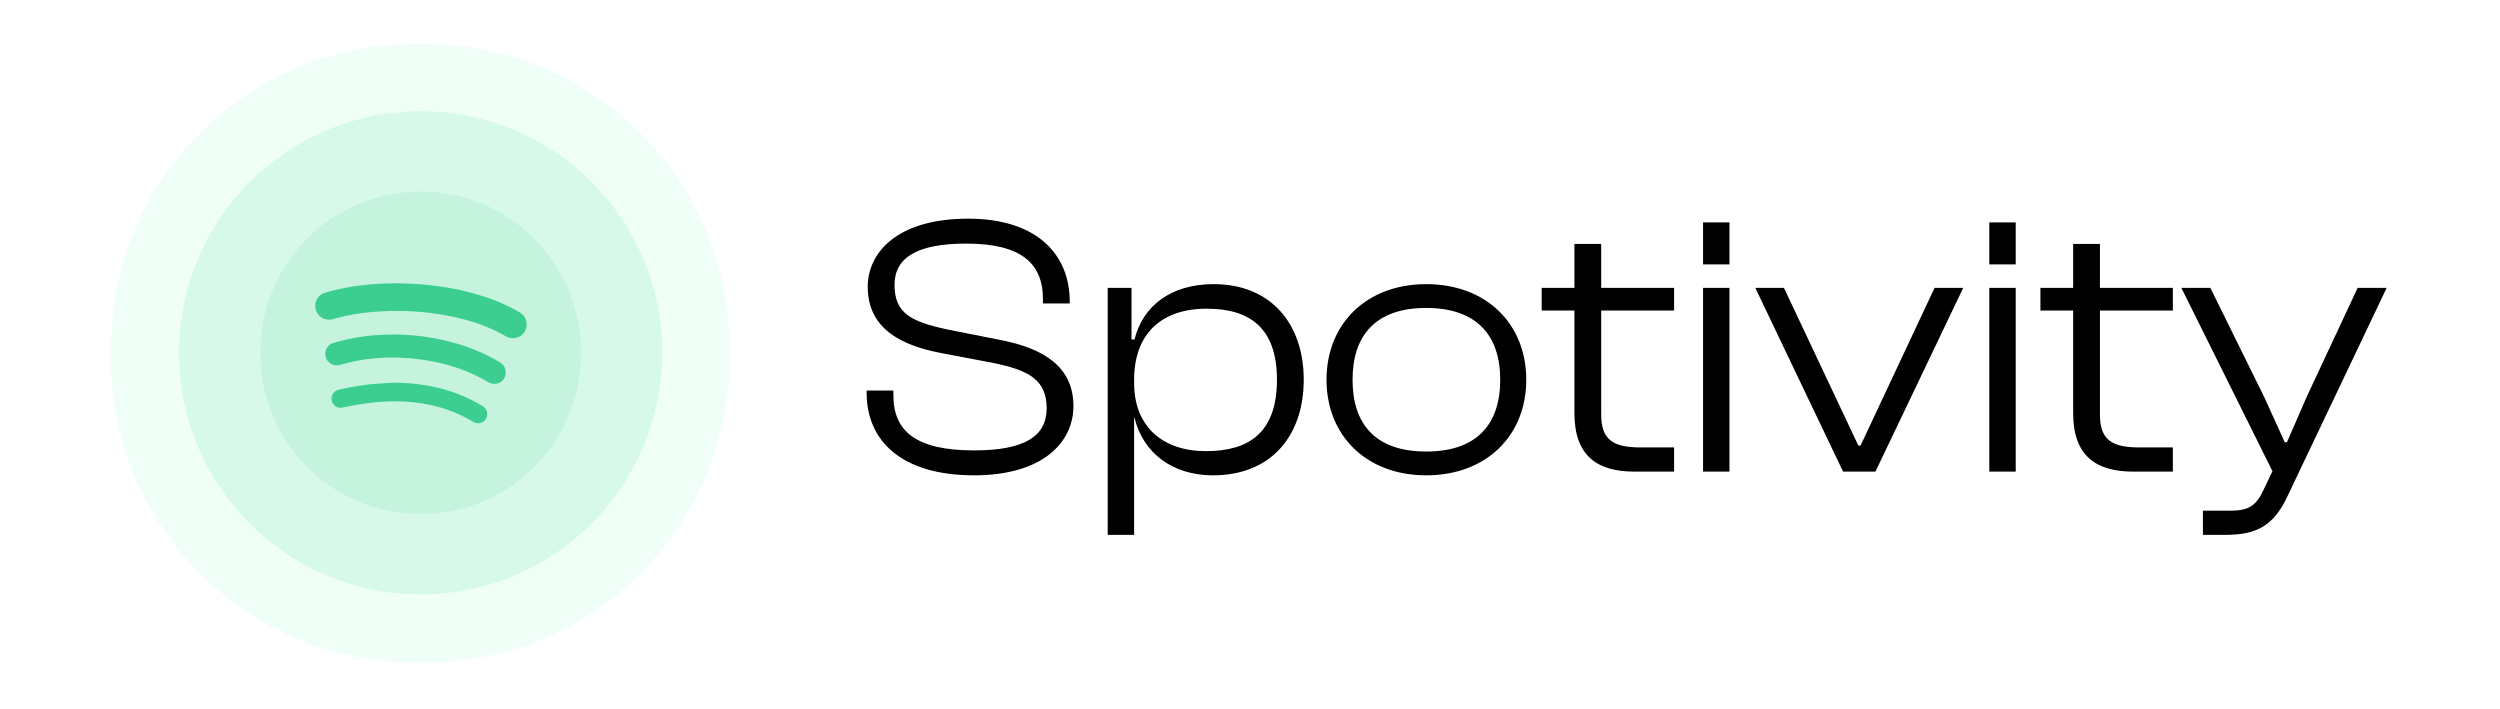
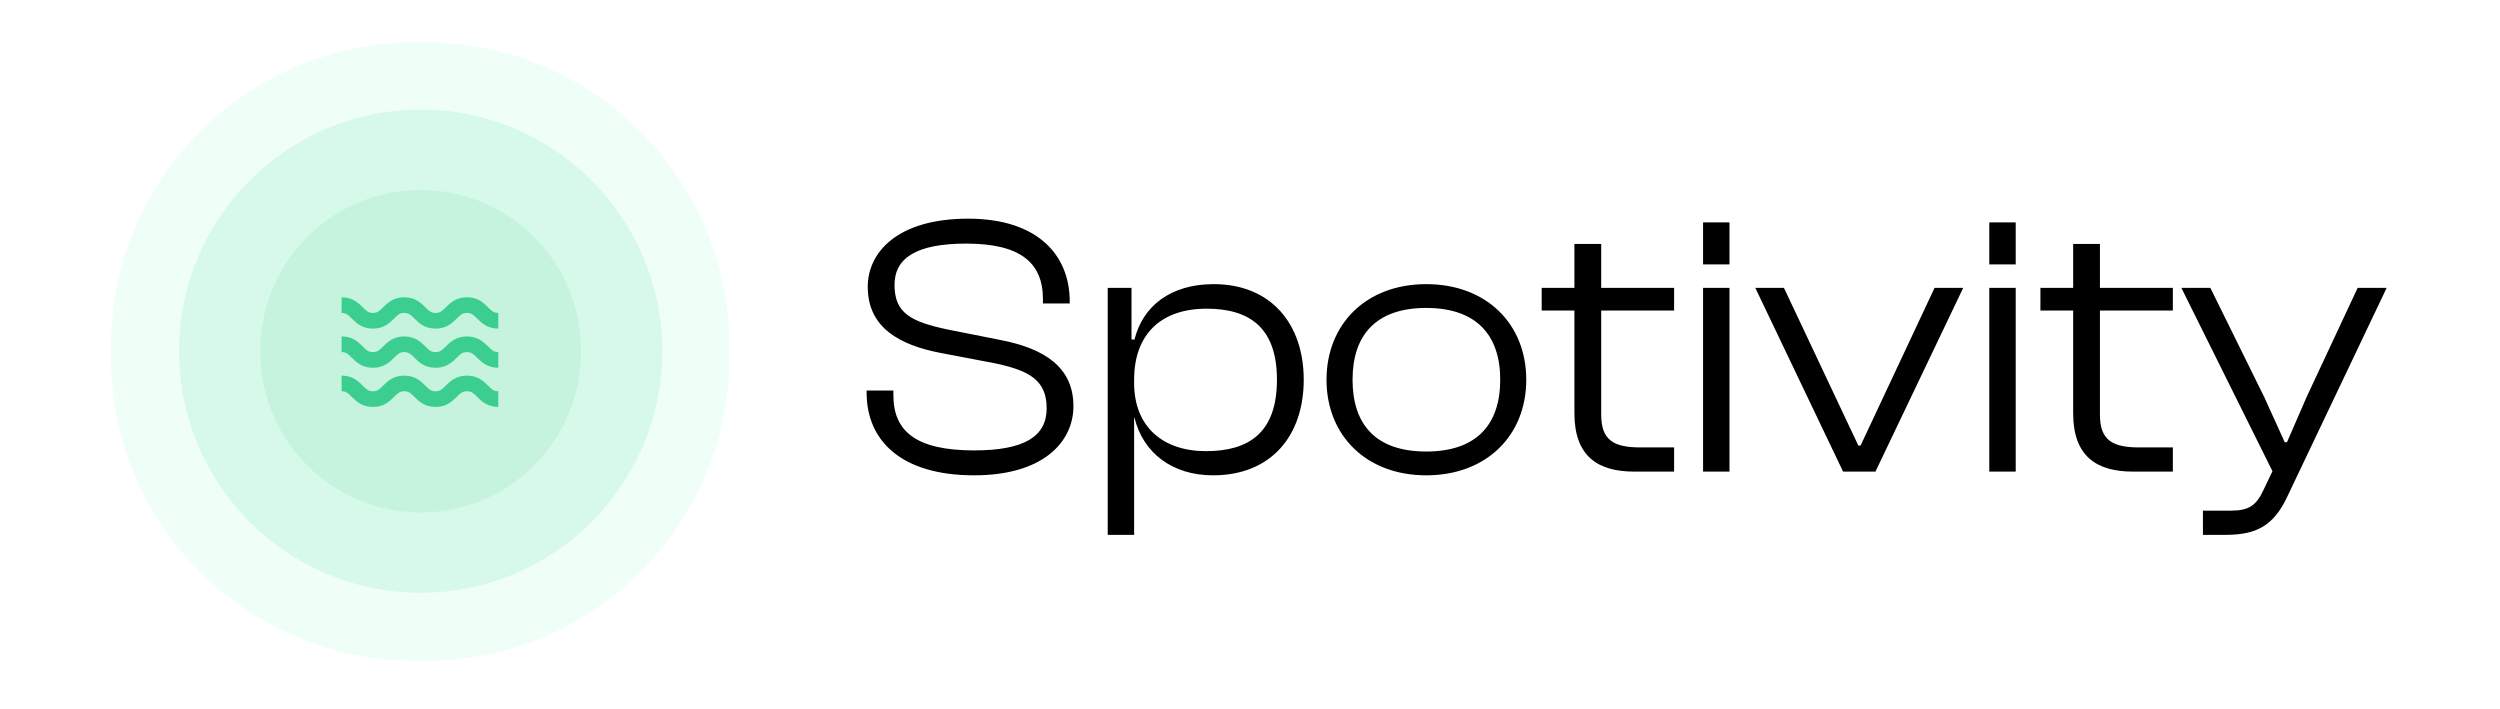
<svg xmlns="http://www.w3.org/2000/svg" width="1532" height="434" viewBox="0 0 1532 434" fill="none">
  <path d="M596.94 291.279C639.337 291.279 657.8 270.765 657.8 248.883C657.8 225.177 640.249 213.552 612.896 208.31L580.757 201.927C558.191 197.141 548.161 191.898 548.161 174.575C548.161 157.935 561.838 149.274 592.154 149.274C625.433 149.274 639.109 161.126 639.109 183.237V185.972H655.521V184.604C655.521 156.796 636.374 134.002 593.293 134.002C549.529 134.002 531.75 154.972 531.75 175.715C531.75 201.016 551.581 211.501 576.426 216.288L608.793 222.442C631.131 227.001 641.388 233.155 641.388 250.25C641.388 267.574 627.484 276.008 596.94 276.008C561.154 276.008 547.478 264.155 547.478 242.273V239.309H531.066V240.677C531.066 269.853 552.036 291.279 596.94 291.279ZM694.986 327.75V255.949H695.214C700.457 277.603 718.464 291.279 743.309 291.279C779.095 291.279 798.926 266.89 798.926 232.699C798.926 198.508 778.867 174.119 743.765 174.119C717.096 174.119 700.229 187.795 695.214 208.082H693.39V176.398H678.802V327.75H694.986ZM694.986 234.751V232.699C694.986 204.891 711.398 189.163 739.434 189.163C764.963 189.163 782.514 200.104 782.514 232.699C782.514 265.294 765.191 276.463 738.978 276.463C712.537 276.463 694.986 261.419 694.986 234.751ZM873.977 291.279C910.903 291.279 935.292 266.89 935.292 232.699C935.292 198.508 910.903 174.119 873.977 174.119C837.278 174.119 812.889 198.508 812.889 232.699C812.889 266.89 837.278 291.279 873.977 291.279ZM873.977 276.691C842.977 276.691 828.845 260.052 828.845 232.699C828.845 205.574 842.977 188.707 873.977 188.707C904.976 188.707 919.336 205.574 919.336 232.699C919.336 260.052 904.976 276.691 873.977 276.691ZM1025.89 289V274.184H1005.38C988.964 274.184 981.214 269.853 981.214 254.125V190.303H1025.89V176.398H981.214V149.502H964.803V176.398H944.744V190.303H964.803V253.214C964.803 279.655 979.163 289 1001.5 289H1025.89ZM1059.82 162.038V136.281H1043.64V162.038H1059.82ZM1059.82 289V176.398H1043.64V289H1059.82ZM1149.27 289L1203.06 176.398H1185.51L1140.15 273.044H1138.79L1093.2 176.398H1075.65L1129.44 289H1149.27ZM1235.23 162.038V136.281H1219.04V162.038H1235.23ZM1235.23 289V176.398H1219.04V289H1235.23ZM1331.52 289V274.184H1311C1294.59 274.184 1286.84 269.853 1286.84 254.125V190.303H1331.52V176.398H1286.84V149.502H1270.43V176.398H1250.37V190.303H1270.43V253.214C1270.43 279.655 1284.79 289 1307.13 289H1331.52ZM1364.08 327.75C1382.77 327.75 1393.25 322.051 1401.46 304.728L1462.55 176.398H1444.77L1413.54 243.184L1401.46 270.993H1400.09L1387.56 243.412L1354.5 176.398H1336.73L1392.57 288.772L1387.1 300.169C1382.77 309.514 1378.44 312.934 1367.04 312.934H1349.95V327.75H1364.08Z" fill="black" />
-   <rect x="68" y="27" width="379" height="379" rx="186.313" fill="#EFFFF8" />
-   <rect x="109.725" y="68.145" width="296.13" height="296.13" rx="148.065" fill="#D6F9E9" />
-   <rect x="159.563" y="117.404" width="196.454" height="197.613" rx="98.227" fill="#C5F3DE" />
-   <path fill-rule="evenodd" clip-rule="evenodd" d="M322.765 198.729C322.738 205.329 315.818 209.37 310.022 206.091C306.092 203.867 302.069 201.851 297.878 200.171C289.552 196.833 280.922 194.586 272.102 193.03C265.963 191.948 259.778 191.231 253.558 190.857C247.092 190.469 240.621 190.423 234.145 190.758C226.725 191.142 219.363 191.957 212.098 193.526C209.418 194.105 206.768 194.835 204.117 195.544C202.492 195.978 200.889 196.033 199.27 195.56C195.726 194.523 193.282 191.347 193.177 187.628C193.075 184.016 195.304 180.658 198.805 179.504C201.369 178.659 204 177.995 206.632 177.386C213.148 175.881 219.756 174.95 226.416 174.341C233.488 173.696 240.573 173.488 247.662 173.691C265.128 174.191 282.255 176.745 298.829 182.466C305.587 184.8 312.091 187.696 318.274 191.303C320.477 192.589 321.956 194.401 322.52 196.908C322.654 197.503 322.686 198.121 322.765 198.729" fill="#3BCE90" />
-   <path fill-rule="evenodd" clip-rule="evenodd" d="M240.259 219.086C229.848 219.13 219.184 220.42 208.767 223.512C207.07 224.015 205.367 224.049 203.704 223.375C200.997 222.279 199.236 219.567 199.332 216.697C199.431 213.704 201.257 211.096 204.143 210.215C207.079 209.319 210.06 208.541 213.058 207.876C220.438 206.237 227.917 205.37 235.475 205.083C251.734 204.466 267.617 206.569 283.112 211.536C290.948 214.047 298.442 217.335 305.521 221.545C305.874 221.755 306.224 221.969 306.573 222.182C310.266 224.438 310.706 228.979 308.946 231.873C306.932 235.181 302.745 236.21 299.265 234.247C297.302 233.14 295.362 231.986 293.355 230.963C284.155 226.273 274.4 223.234 264.278 221.318C256.485 219.842 248.618 219.121 240.259 219.086" fill="#3BCE90" />
-   <path fill-rule="evenodd" clip-rule="evenodd" d="M241.887 234.526C253.87 234.652 265.594 236.272 276.971 240.109C283.247 242.225 289.239 244.963 294.931 248.354C295.424 248.647 295.925 248.937 296.38 249.282C298.676 251.026 299.273 254.184 297.795 256.67C296.361 259.081 293.32 260.051 290.718 258.902C290.196 258.672 289.707 258.362 289.214 258.07C279.568 252.352 269.159 248.811 258.094 247.116C251.305 246.076 244.478 245.716 237.622 245.985C228.754 246.334 219.997 247.564 211.333 249.483C210.458 249.676 209.558 249.852 208.668 249.862C205.985 249.891 203.721 247.988 203.25 245.409C202.751 242.677 204.105 240.117 206.61 239.11C207.139 238.897 207.703 238.761 208.262 238.636C215.348 237.045 222.501 235.842 229.739 235.229C233.779 234.887 237.837 234.753 241.887 234.526" fill="#3BCE90" />
+   <rect x="68" y="26" width="379" height="379" rx="186.313" fill="#EFFFF8" />
+   <rect x="109.725" y="67.145" width="296.13" height="296.13" rx="148.065" fill="#D6F9E9" />
+   <rect x="159.563" y="116.404" width="196.454" height="197.613" rx="98.227" fill="#C5F3DE" />
+   <path d="M228.536 201.369C235.318 201.369 238.904 197.783 241.521 195.162C243.873 192.81 245.03 191.768 247.723 191.768C250.416 191.768 251.572 192.81 253.925 195.162C256.541 197.783 260.127 201.369 266.914 201.369C273.707 201.369 277.297 197.783 279.923 195.162C282.28 192.81 283.437 191.768 286.14 191.768C288.842 191.768 289.999 192.81 292.356 195.162C294.977 197.783 298.568 201.369 305.36 201.369V191.768C302.658 191.768 301.501 190.727 299.144 188.375C296.523 185.754 292.932 182.168 286.14 182.168C279.347 182.168 275.761 185.754 273.135 188.37C270.779 190.727 269.626 191.768 266.914 191.768C264.216 191.768 263.064 190.727 260.712 188.375C258.096 185.754 254.51 182.168 247.723 182.168C240.935 182.168 237.349 185.754 234.733 188.375C232.381 190.727 231.229 191.768 228.536 191.768C225.843 191.768 224.691 190.727 222.338 188.375C219.722 185.754 216.136 182.168 209.354 182.168V191.768C212.046 191.768 213.199 192.81 215.551 195.162C218.167 197.783 221.753 201.369 228.536 201.369ZM228.536 225.371C235.318 225.371 238.904 221.785 241.521 219.164C243.873 216.812 245.03 215.77 247.723 215.77C250.416 215.77 251.572 216.812 253.925 219.164C256.541 221.785 260.127 225.371 266.914 225.371C273.707 225.371 277.297 221.785 279.923 219.164C282.28 216.812 283.437 215.77 286.14 215.77C288.842 215.77 289.999 216.812 292.356 219.164C294.977 221.785 298.568 225.371 305.36 225.371V215.77C302.658 215.77 301.501 214.728 299.144 212.376C296.523 209.755 292.932 206.169 286.14 206.169C279.347 206.169 275.761 209.755 273.135 212.371C270.779 214.728 269.626 215.77 266.914 215.77C264.216 215.77 263.064 214.728 260.712 212.376C258.096 209.755 254.51 206.169 247.723 206.169C240.935 206.169 237.349 209.755 234.733 212.376C232.381 214.728 231.229 215.77 228.536 215.77C225.843 215.77 224.691 214.728 222.338 212.376C219.722 209.755 216.136 206.169 209.354 206.169V215.77C212.046 215.77 213.199 216.812 215.551 219.164C218.167 221.785 221.753 225.371 228.536 225.371ZM228.536 249.372C235.318 249.372 238.904 245.786 241.521 243.166C243.873 240.813 245.03 239.772 247.723 239.772C250.416 239.772 251.572 240.813 253.925 243.166C256.541 245.786 260.127 249.372 266.914 249.372C273.707 249.372 277.297 245.786 279.923 243.166C282.28 240.813 283.437 239.772 286.14 239.772C288.842 239.772 289.999 240.813 292.356 243.166C294.977 245.786 298.568 249.372 305.36 249.372V239.772C302.658 239.772 301.501 238.73 299.144 236.378C296.523 233.757 292.932 230.171 286.14 230.171C279.347 230.171 275.761 233.757 273.135 236.373C270.779 238.73 269.626 239.772 266.914 239.772C264.216 239.772 263.064 238.73 260.712 236.378C258.096 233.757 254.51 230.171 247.723 230.171C240.935 230.171 237.349 233.757 234.733 236.378C232.381 238.73 231.229 239.772 228.536 239.772C225.843 239.772 224.691 238.73 222.338 236.378C219.722 233.757 216.136 230.171 209.354 230.171V239.772C212.046 239.772 213.199 240.813 215.551 243.166C218.167 245.786 221.753 249.372 228.536 249.372Z" fill="#3BCE90" />
</svg>
